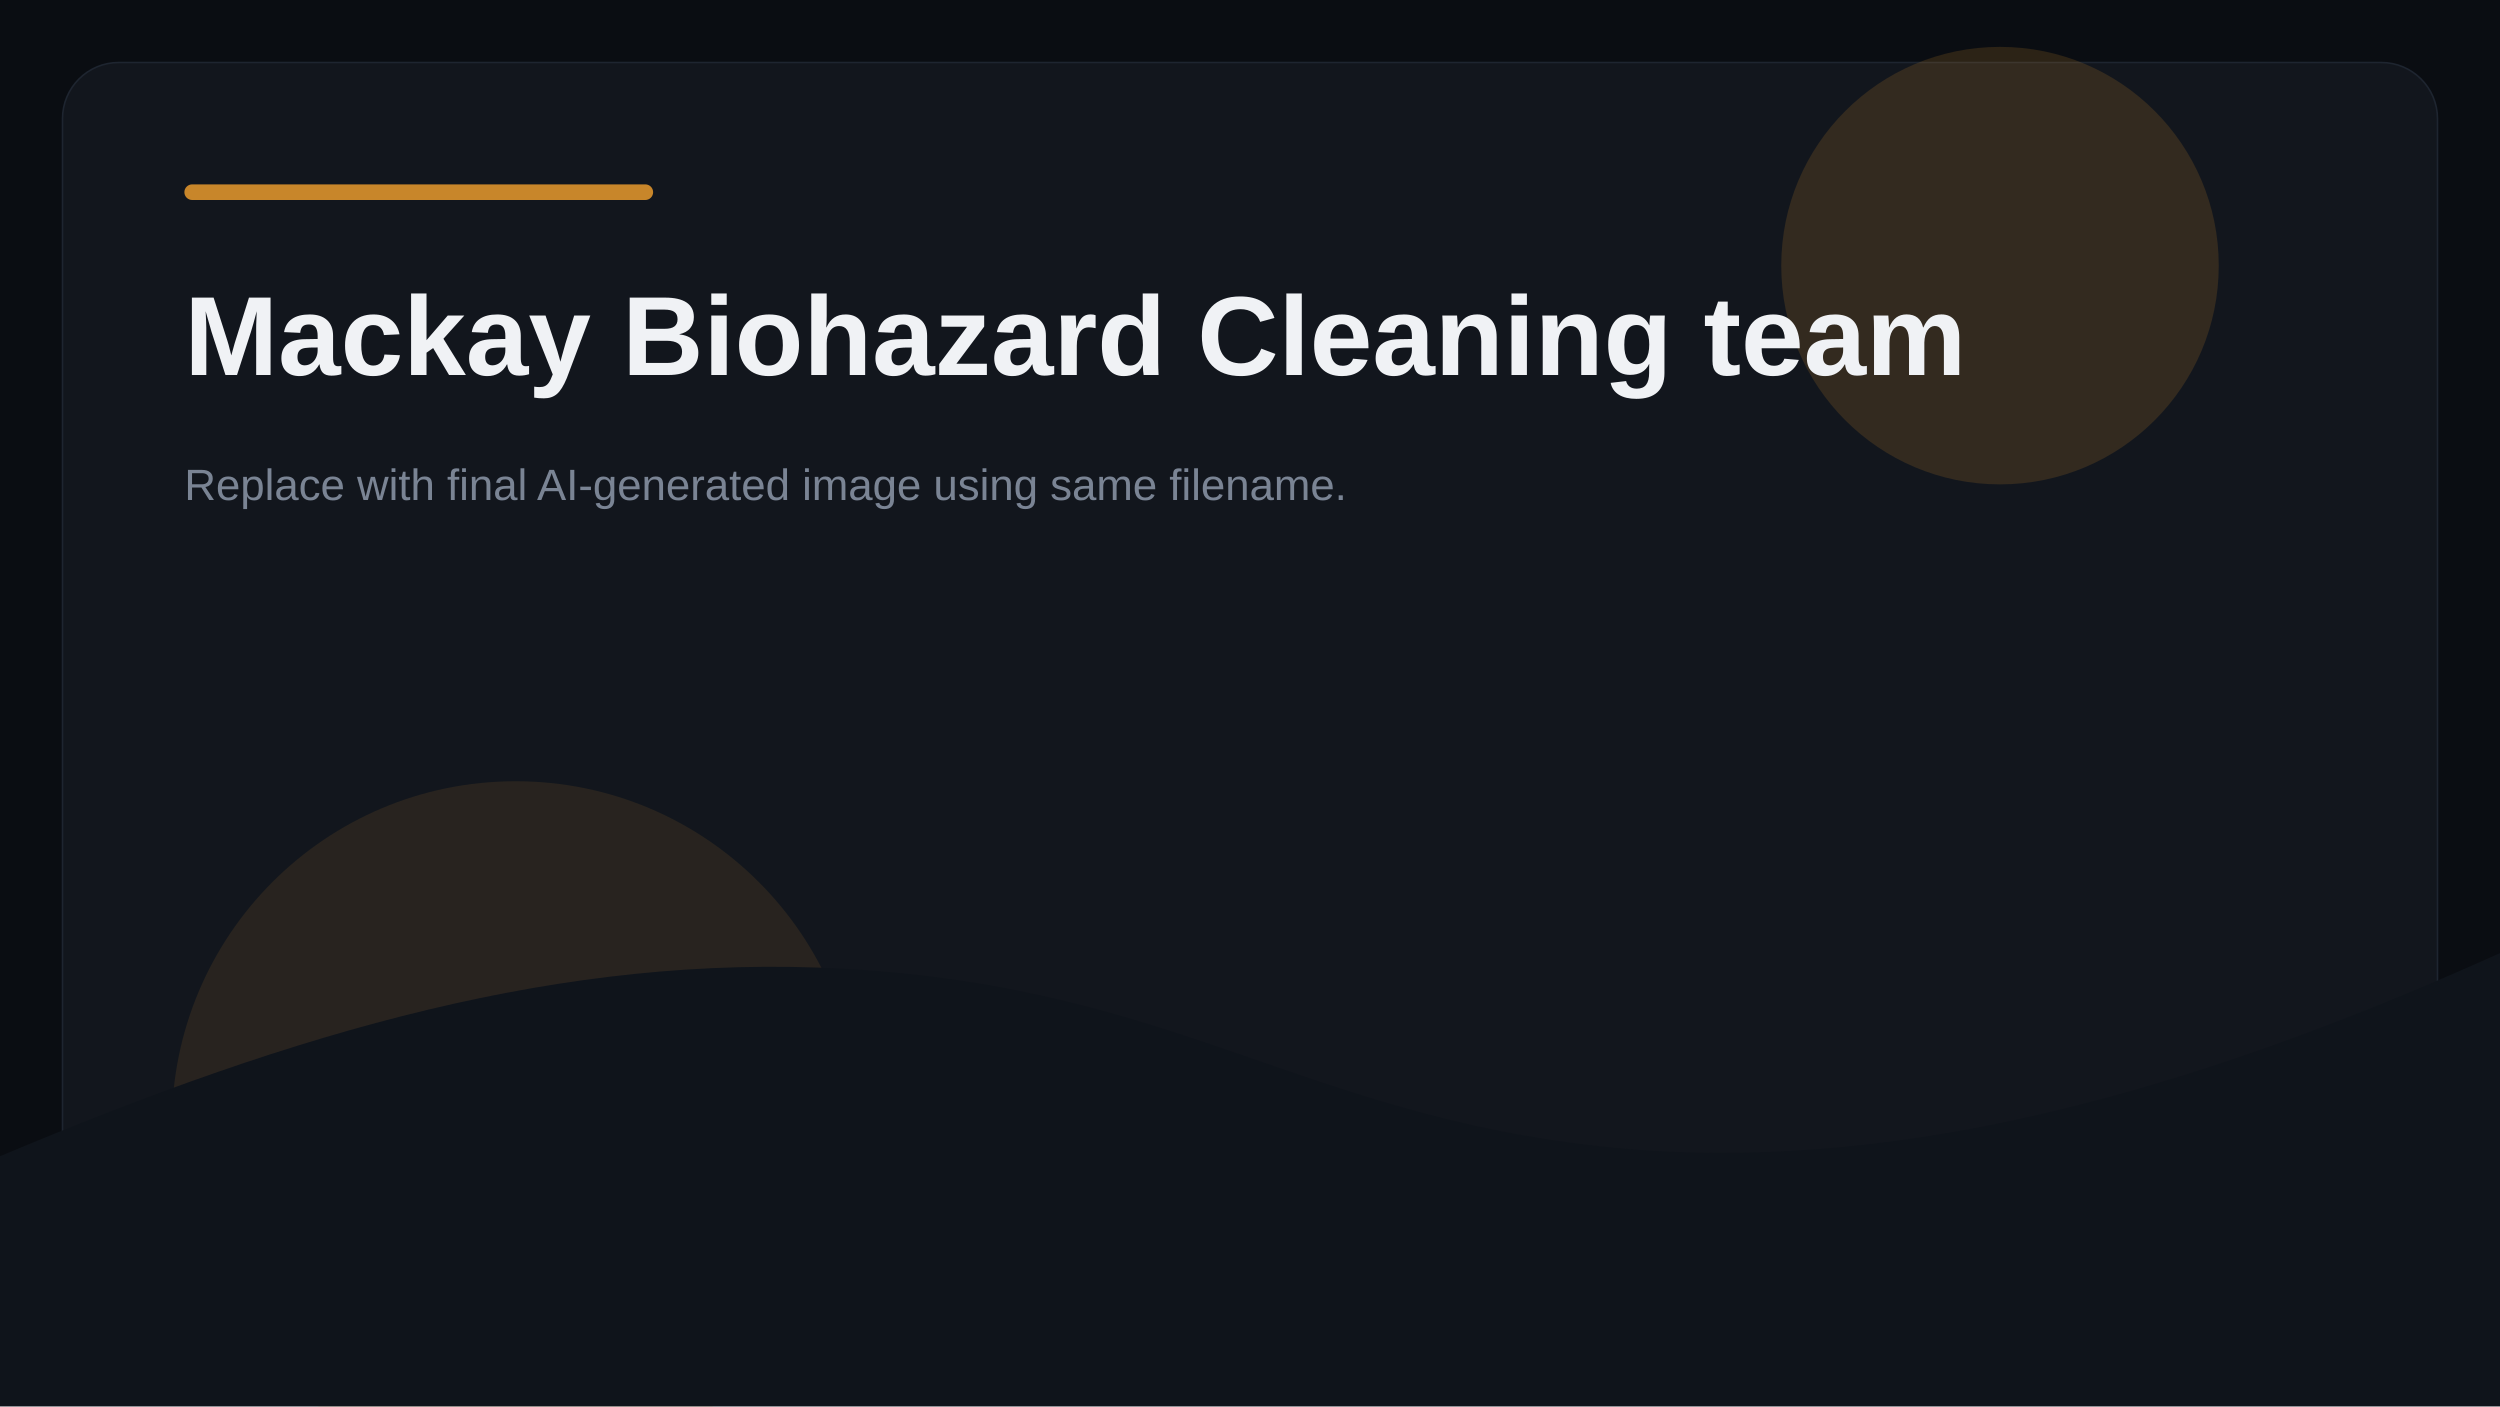
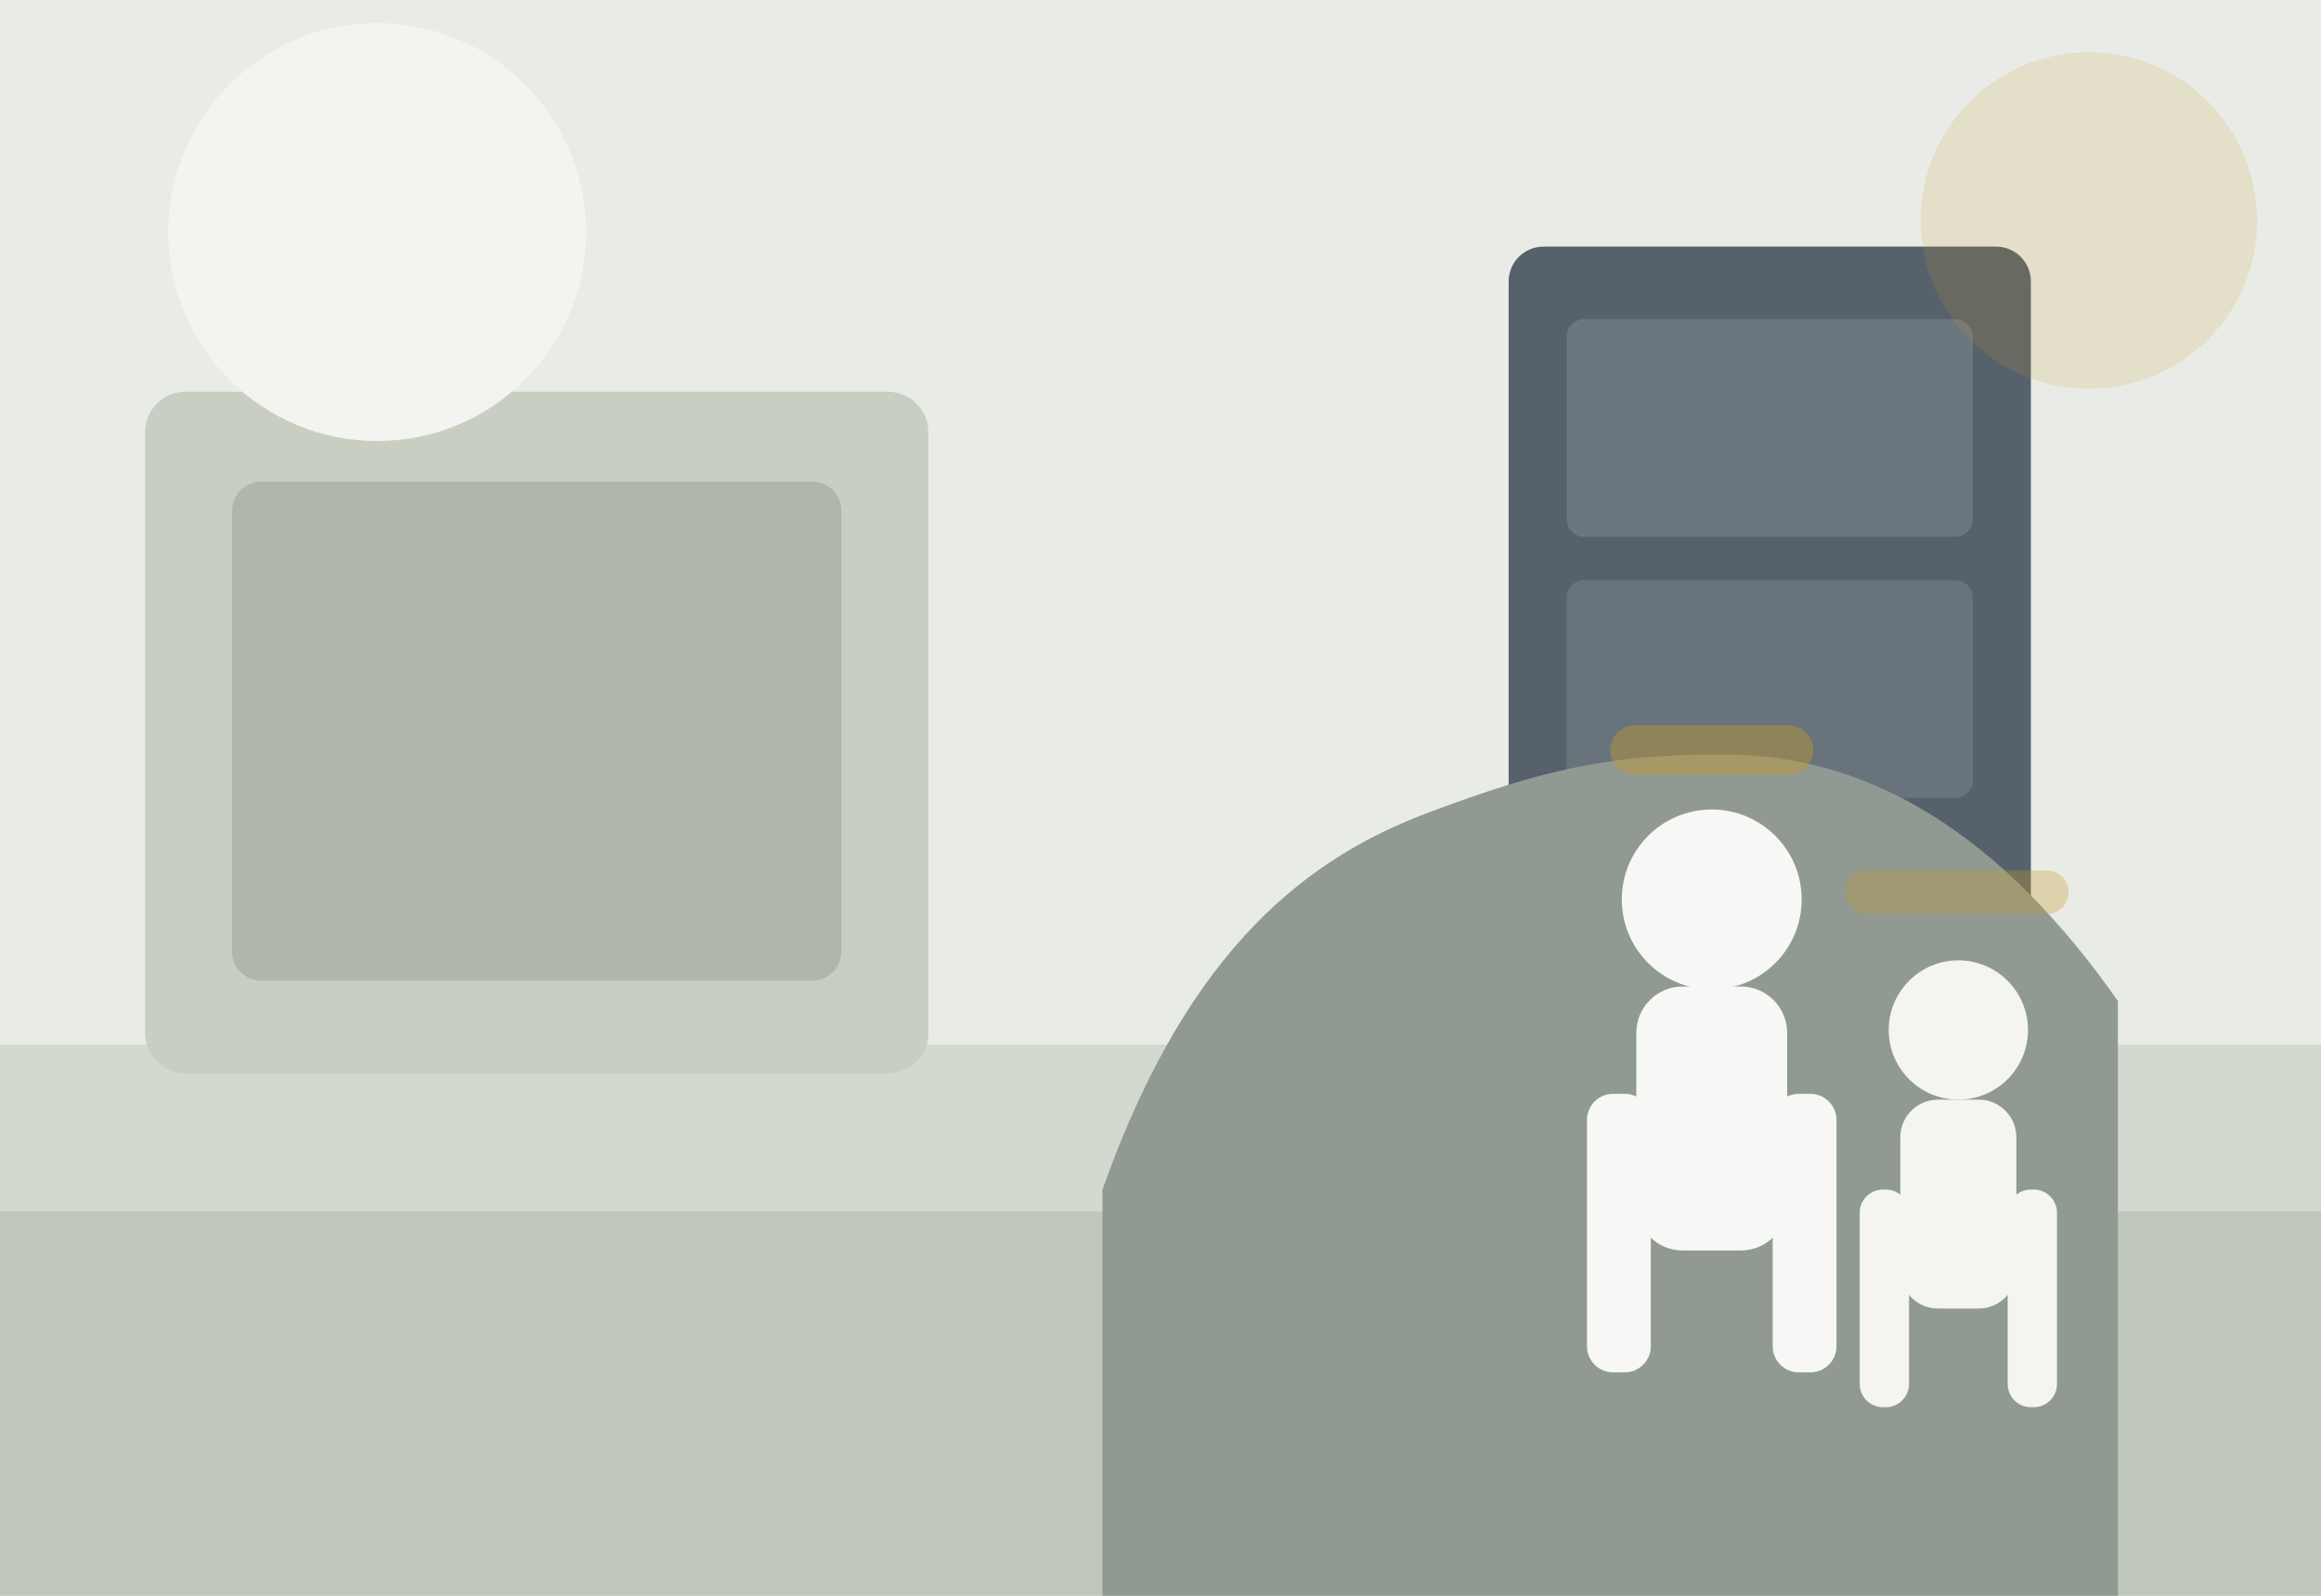
- <svg xmlns="http://www.w3.org/2000/svg" width="1600" height="900" viewBox="0 0 1600 900" fill="none">
-   <rect width="1600" height="900" fill="#0A0D12" />
-   <rect x="40" y="40" width="1520" height="820" rx="36" fill="#12161D" stroke="#1E2530" />
-   <circle cx="1280" cy="170" r="140" fill="#C8862A" fill-opacity="0.18" />
-   <circle cx="330" cy="720" r="220" fill="#C8862A" fill-opacity="0.12" />
-   <path d="M0 740C190 660 360 610 540 620C760 632 840 720 1050 736C1220 748 1400 700 1600 610V900H0V740Z" fill="#0F141B" />
-   <rect x="118" y="118" width="300" height="10" rx="5" fill="#C8862A" />
-   <text x="118" y="240" fill="#F0F2F5" font-size="72" font-family="Arial, sans-serif" font-weight="700">Mackay Biohazard Cleaning team</text>
-   <text x="118" y="320" fill="#7A8494" font-size="28" font-family="Arial, sans-serif">Replace with final AI-generated image using same filename.</text>
+ <svg xmlns="http://www.w3.org/2000/svg" width="1600" height="1100" viewBox="0 0 1600 1100" fill="none">
+   <rect width="1600" height="1100" fill="#E9ECE6" />
+   <rect y="720" width="1600" height="380" fill="#D4D9D0" />
+   <rect y="835" width="1600" height="265" fill="#BFC7BA" />
+   <rect x="1040" y="170" width="360" height="620" rx="24" fill="#56616C" />
+   <rect x="1080" y="220" width="280" height="150" rx="12" fill="#F7F7F5" fill-opacity="0.14" />
+   <rect x="1080" y="400" width="280" height="150" rx="12" fill="#F7F7F5" fill-opacity="0.12" />
+   <rect x="1080" y="580" width="280" height="150" rx="12" fill="#F7F7F5" fill-opacity="0.12" />
+   <rect x="100" y="270" width="540" height="470" rx="28" fill="#C9CEC3" />
+   <rect x="160" y="332" width="420" height="344" rx="20" fill="#AEB7AA" />
+   <path d="M760 820C820 650 905 590 985 560C1065 530 1110 520 1188 520C1290 520 1380 576 1460 690V1100H760V820Z" fill="#909A92" />
+   <circle cx="1180" cy="620" r="62" fill="#F7F7F5" />
+   <rect x="1128" y="680" width="104" height="182" rx="32" fill="#F7F7F5" />
+   <rect x="1094" y="754" width="44" height="192" rx="18" fill="#F7F7F5" />
+   <rect x="1222" y="754" width="44" height="192" rx="18" fill="#F7F7F5" />
+   <rect x="1110" y="500" width="140" height="34" rx="17" fill="#C49A2C" fill-opacity="0.42" />
+   <circle cx="1350" cy="710" r="48" fill="#F4F5F1" />
+   <rect x="1310" y="758" width="80" height="144" rx="26" fill="#F4F5F1" />
+   <rect x="1282" y="820" width="34" height="150" rx="16" fill="#F4F5F1" />
+   <rect x="1384" y="820" width="34" height="150" rx="16" fill="#F4F5F1" />
+   <rect x="1272" y="600" width="154" height="30" rx="15" fill="#C49A2C" fill-opacity="0.32" />
+   <circle cx="1440" cy="152" r="116" fill="#C49A2C" fill-opacity="0.16" />
+   <circle cx="260" cy="160" r="144" fill="#F3F4F0" />
</svg>
